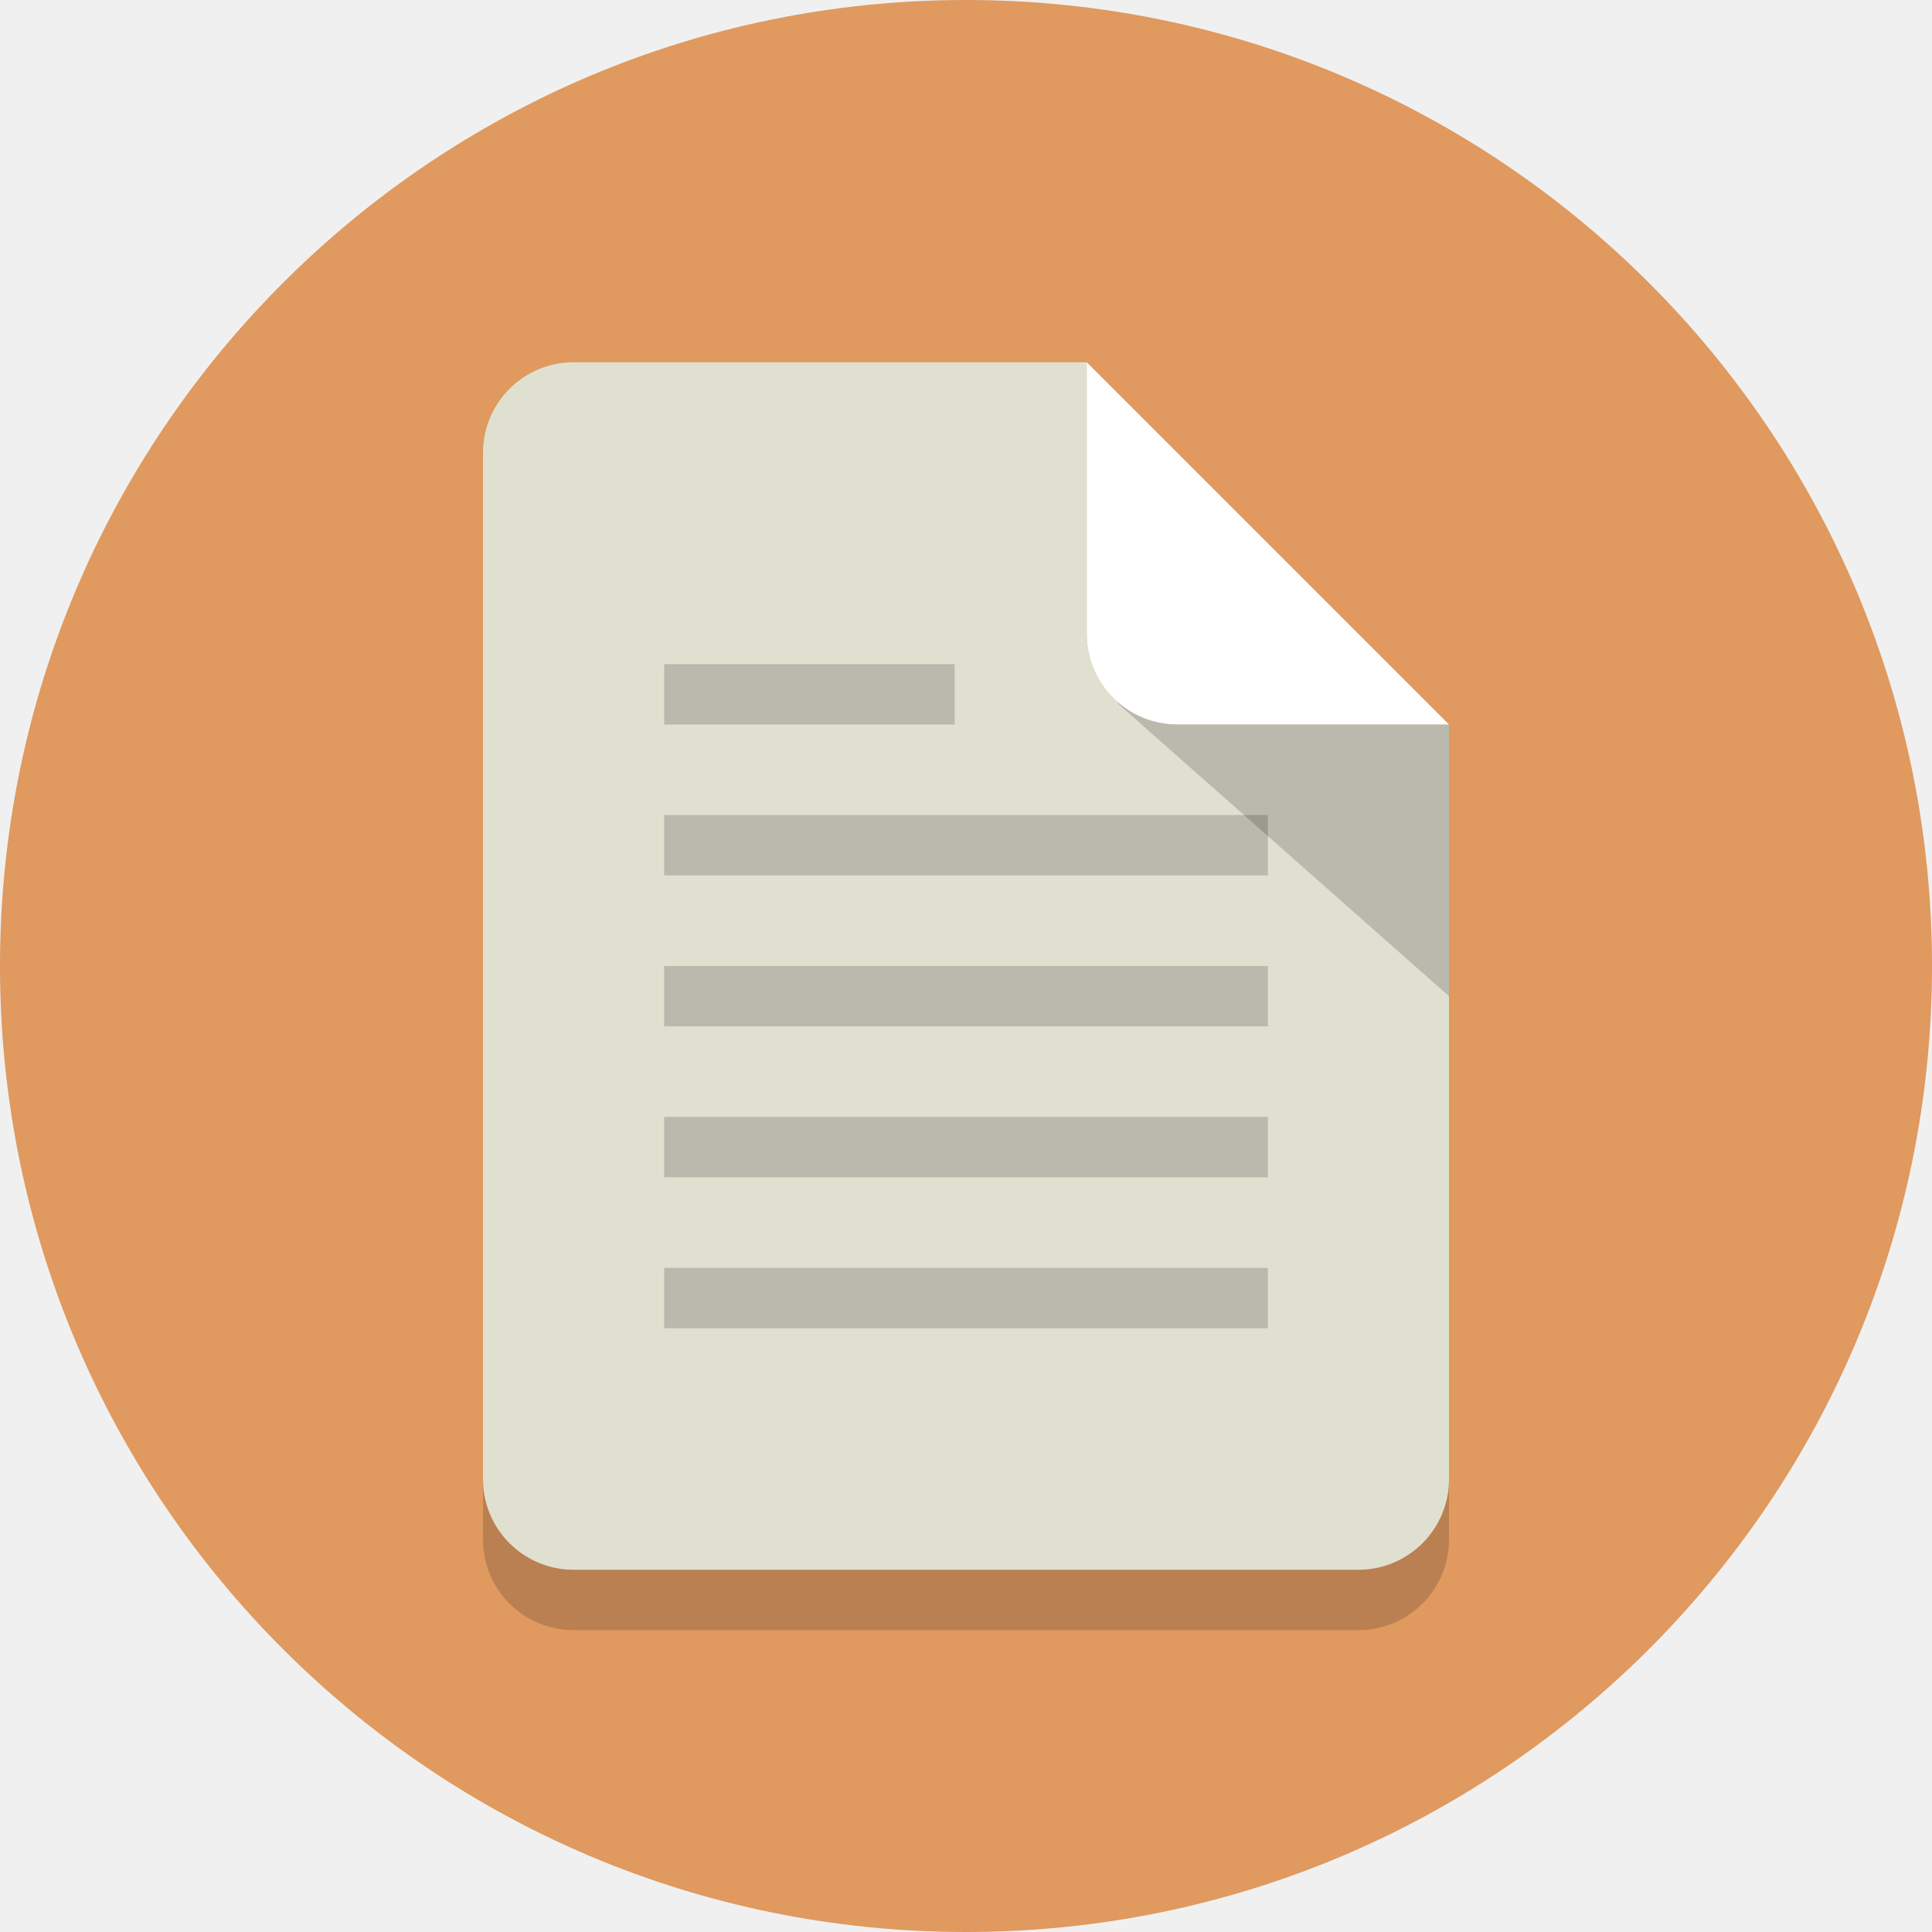
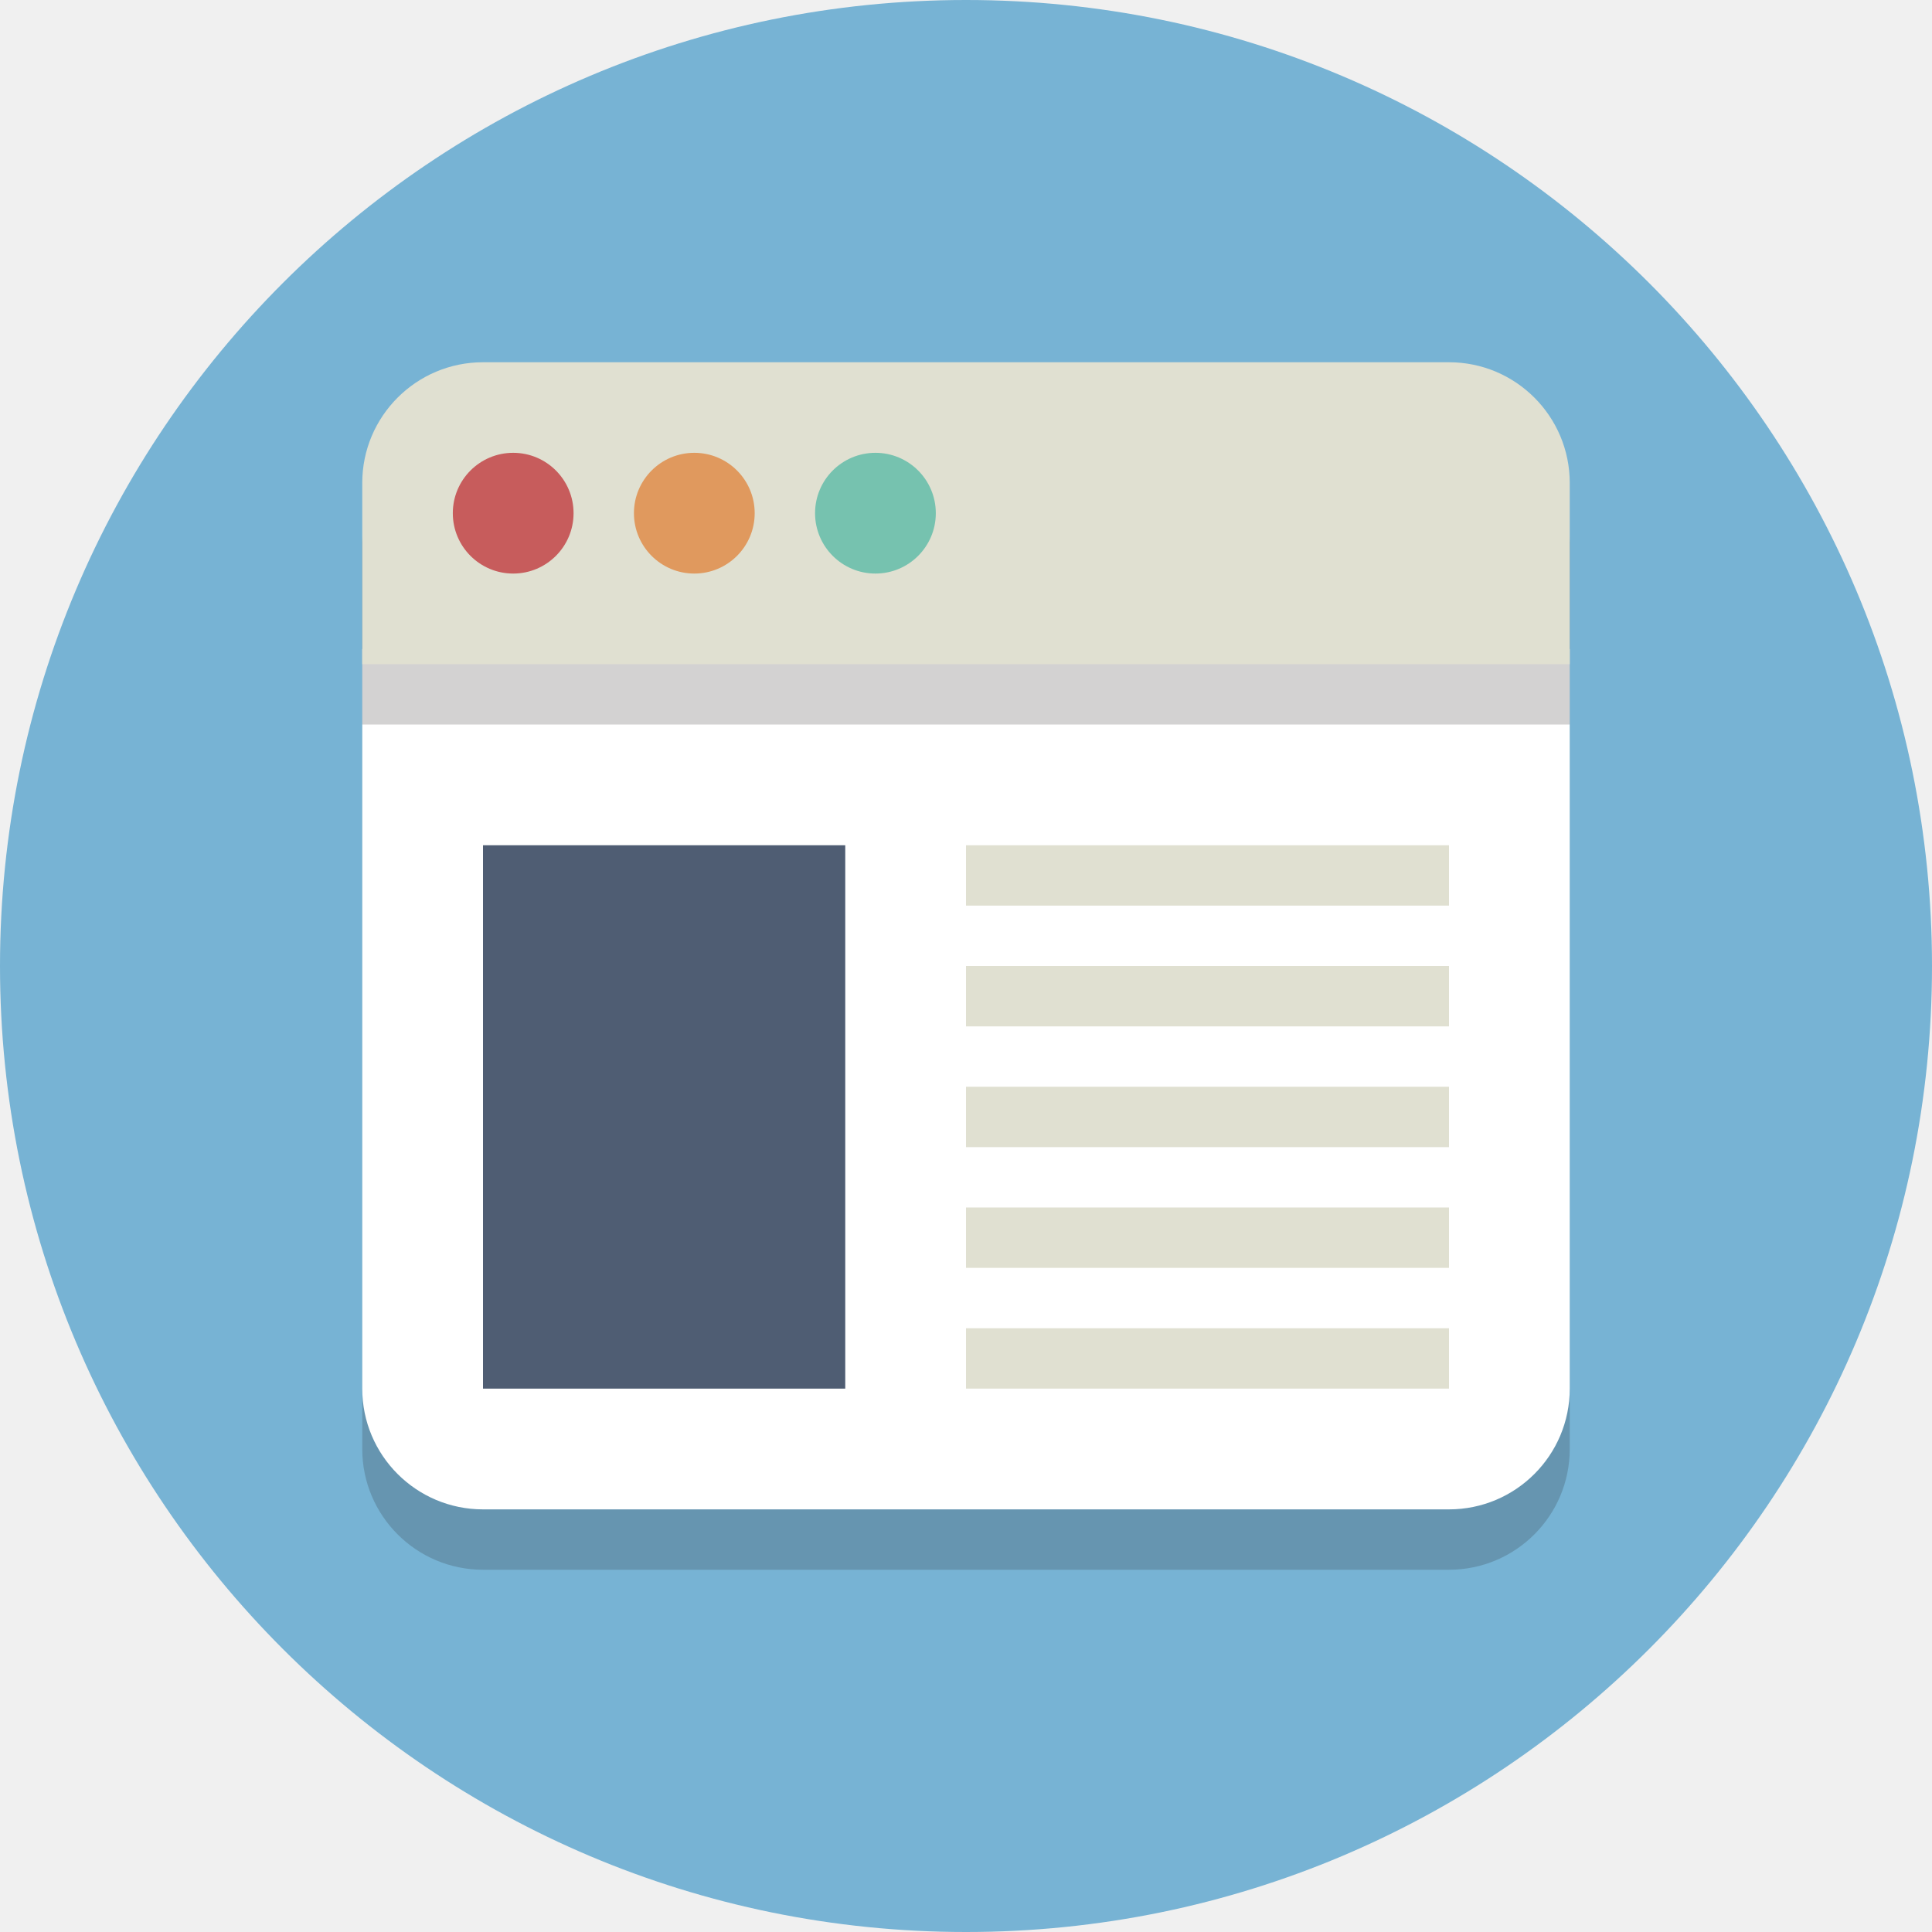
<svg xmlns="http://www.w3.org/2000/svg" enable-background="new 0 0 64 64" height="64px" version="1.1" viewBox="0 0 64 64" width="64px" xml:space="preserve">
  <g id="Layer_1">
    <g>
-       <circle cx="32" cy="32" fill="#E0995E" r="32" />
+       <circle cx="32" cy="32" fill="#77B3D4" r="32" />
+     </g>
+     <g opacity="0.2">
+       <path d="M52,48c0,2.209-1.791,4-4,4H16c-2.209,0-4-1.791-4-4V18c0-2.209,1.791-4,4-4h32c2.209,0,4,1.791,4,4V48z" fill="#231F20" />
    </g>
    <g>
-       <g>
-         <g opacity="0.2">
-           <path d="M36,23v-9H19c-1.657,0-3,1.343-3,3v34c0,1.657,1.343,3,3,3h26c1.657,0,3-1.343,3-3V26h-9      C37.343,26,36,24.657,36,23z" fill="#231F20" />
-         </g>
-         <g>
-           <path d="M36,21v-9H19c-1.657,0-3,1.343-3,3v34c0,1.657,1.343,3,3,3h26c1.657,0,3-1.343,3-3V24h-9      C37.343,24,36,22.657,36,21z" fill="#E0E0D1" />
-         </g>
-         <g opacity="0.2">
-           <polygon fill="#231F20" points="37.016,23.294 48,33 48,24     " />
-         </g>
-         <g>
-           <path d="M36,12v9c0,1.657,1.343,3,3,3h9L36,12z" fill="#FFFFFF" />
-         </g>
-       </g>
-       <g opacity="0.2">
-         <rect fill="#231F20" height="2" width="9.625" x="22" y="22" />
-       </g>
-       <g opacity="0.2">
-         <rect fill="#231F20" height="2" width="20" x="22" y="32" />
-       </g>
-       <g opacity="0.2">
-         <rect fill="#231F20" height="2" width="20" x="22" y="27" />
-       </g>
-       <g opacity="0.2">
-         <rect fill="#231F20" height="2" width="20" x="22" y="37" />
-       </g>
-       <g opacity="0.2">
-         <rect fill="#231F20" height="2" width="20" x="22" y="42" />
-       </g>
+       <path d="M12,21.5V46c0,2.209,1.791,4,4,4h32c2.209,0,4-1.791,4-4V21.5H12z" fill="#FFFFFF" />
+     </g>
+     <g opacity="0.2">
+       <path d="M52,18c0-2.209-1.791-4-4-4H16c-2.209,0-4,1.791-4,4v6h40V18z" fill="#231F20" />
+     </g>
+     <g>
+       <path d="M52,16c0-2.209-1.791-4-4-4H16c-2.209,0-4,1.791-4,4v6h40V16z" fill="#E0E0D1" />
+     </g>
+     <g>
+       <circle cx="23" cy="17" fill="#E0995E" r="2" />
+     </g>
+     <g>
+       <circle cx="29" cy="17" fill="#76C2AF" r="2" />
+     </g>
+     <g>
+       <circle cx="17" cy="17" fill="#C75C5C" r="2" />
+     </g>
+     <g>
+       <rect fill="#4F5D73" height="18" width="12" x="16" y="28" />
+     </g>
+     <g>
+       <rect fill="#E0E0D1" height="2" width="16" x="32" y="28" />
+     </g>
+     <g>
+       <rect fill="#E0E0D1" height="2" width="16" x="32" y="32" />
+     </g>
+     <g>
+       <rect fill="#E0E0D1" height="2" width="16" x="32" y="36" />
+     </g>
+     <g>
+       <rect fill="#E0E0D1" height="2" width="16" x="32" y="40" />
+     </g>
+     <g>
+       <rect fill="#E0E0D1" height="2" width="16" x="32" y="44" />
    </g>
  </g>
  <g id="Layer_2" />
</svg>
